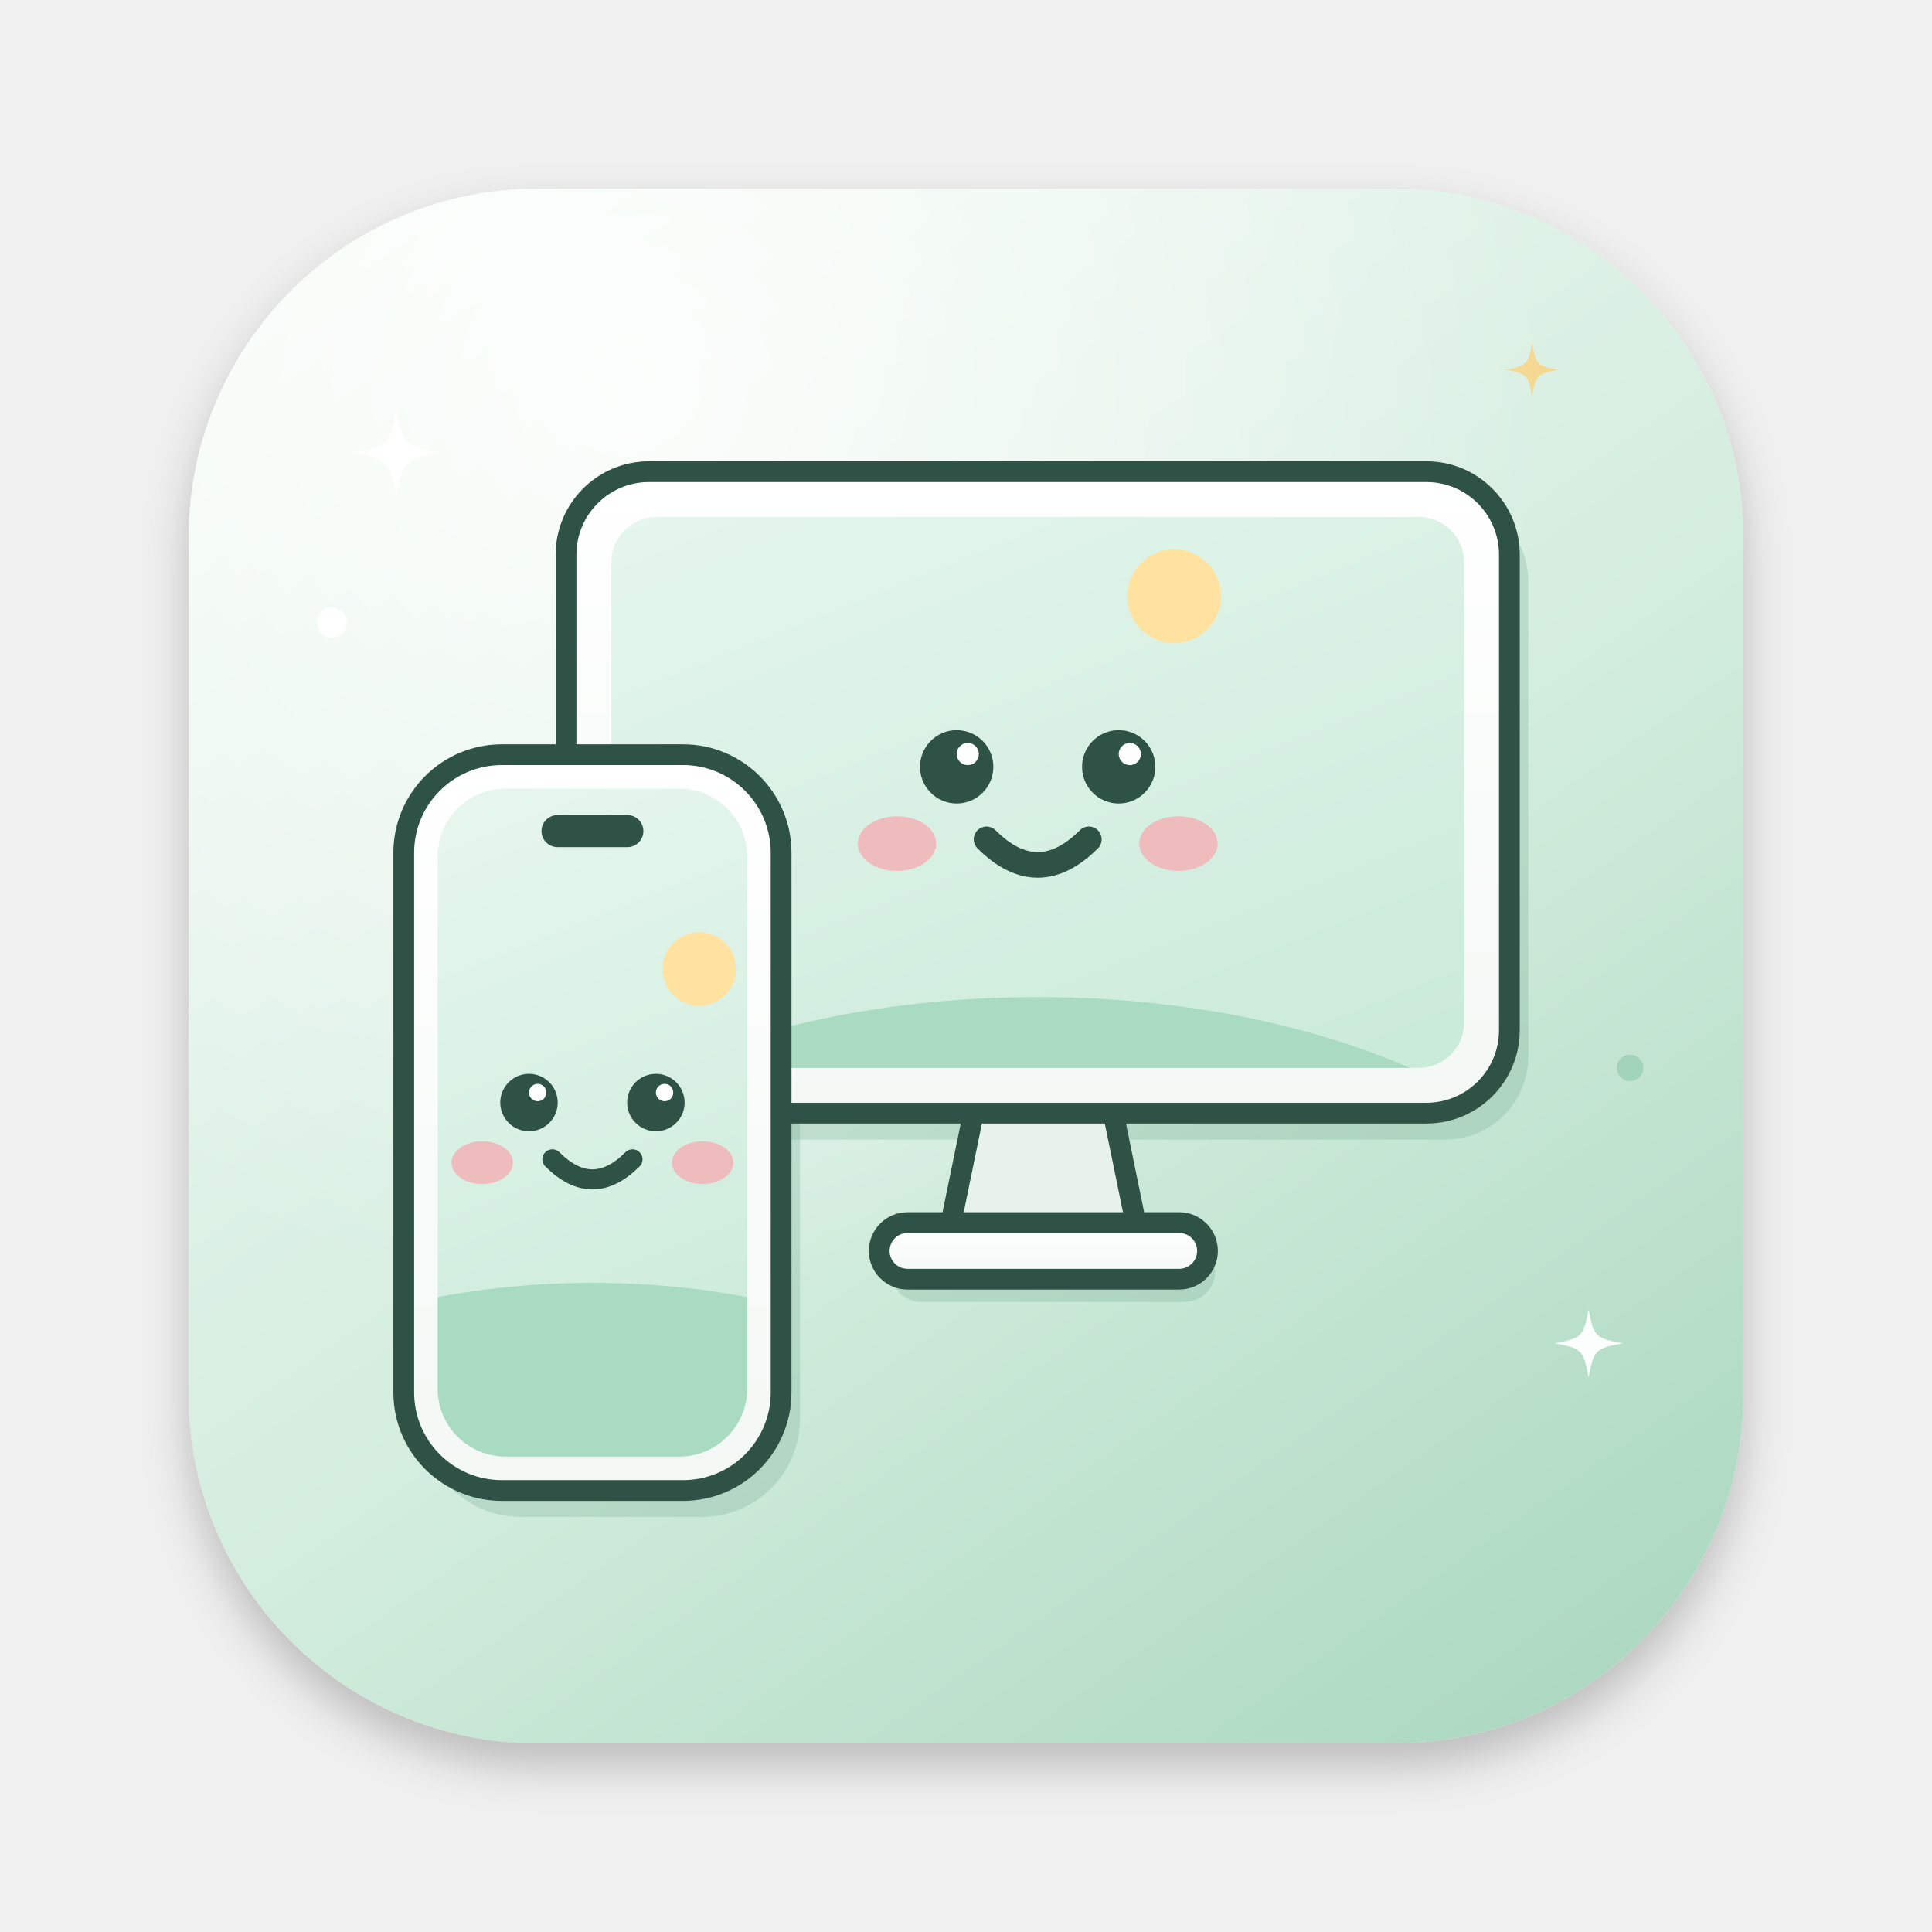
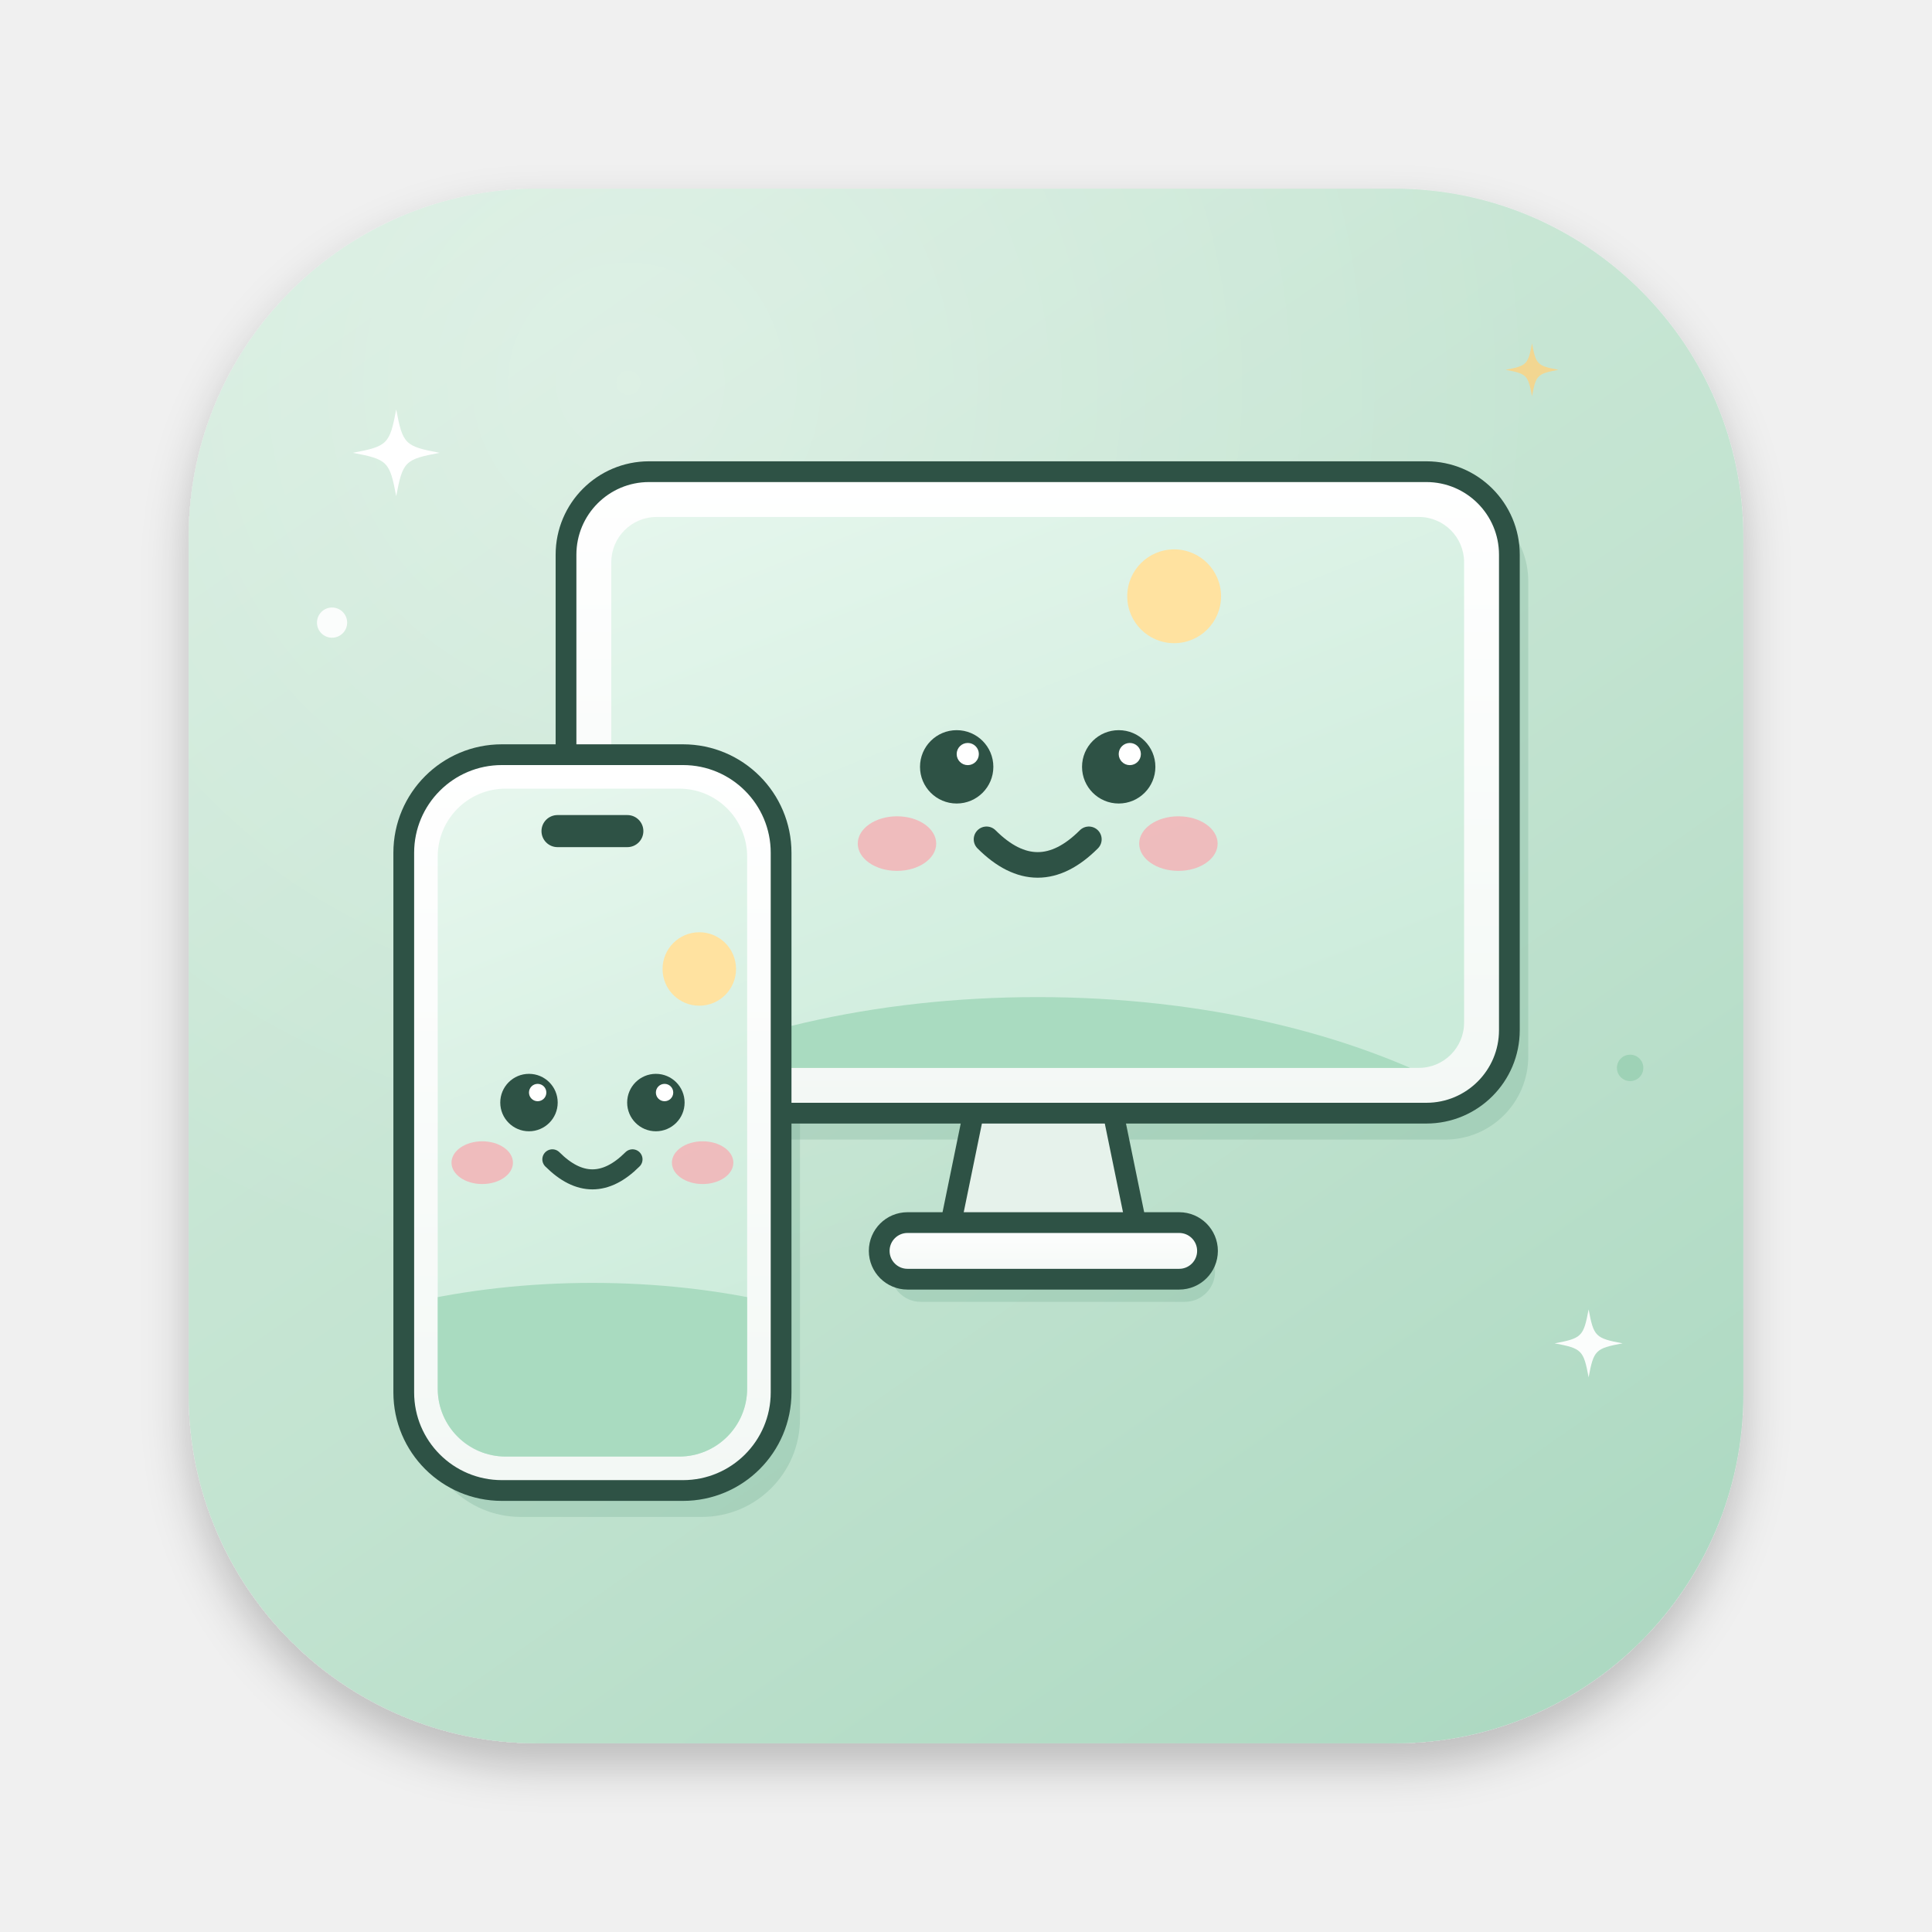
<svg xmlns="http://www.w3.org/2000/svg" width="1024" height="1024" viewBox="0 0 1024 1024">
  <defs>
    <rect id="body" x="100" y="100" width="824" height="824" rx="185" />
    <clipPath id="bodyClip">
      <use href="#body" />
    </clipPath>
    <linearGradient id="bg" x1="0.15" y1="0" x2="0.85" y2="1">
-       <stop offset="0" stop-color="#F3FAF5" />
-       <stop offset="0.55" stop-color="#D3EDDE" />
+       <stop offset="0" stop-color="#D2EBDC" />
+       <stop offset="0.55" stop-color="#C2E3D0" />
      <stop offset="1" stop-color="#ADD9C2" />
    </linearGradient>
    <radialGradient id="glow" cx="0.28" cy="0.12" r="0.6">
-       <stop offset="0" stop-color="#FFFFFF" stop-opacity="0.8" />
+       <stop offset="0" stop-color="#FFFFFF" stop-opacity="0.3" />
      <stop offset="1" stop-color="#FFFFFF" stop-opacity="0" />
    </radialGradient>
    <linearGradient id="scr" x1="0" y1="0" x2="0.4" y2="1">
      <stop offset="0" stop-color="#EAF8F0" />
      <stop offset="1" stop-color="#CBEBDA" />
    </linearGradient>
    <linearGradient id="frame" x1="0" y1="0" x2="0" y2="1">
      <stop offset="0" stop-color="#FFFFFF" />
      <stop offset="1" stop-color="#F3F8F5" />
    </linearGradient>
    <filter id="iconShadow" x="-20%" y="-20%" width="140%" height="140%">
      <feGaussianBlur in="SourceAlpha" stdDeviation="12" />
      <feOffset dy="12" />
      <feComponentTransfer>
        <feFuncA type="linear" slope="0.22" />
      </feComponentTransfer>
      <feMerge>
        <feMergeNode />
        <feMergeNode in="SourceGraphic" />
      </feMerge>
    </filter>
  </defs>
  <g filter="url(#iconShadow)">
    <use href="#body" fill="url(#bg)" />
  </g>
  <g clip-path="url(#bodyClip)">
    <use href="#body" fill="url(#glow)" />
    <path transform="translate(210,240) scale(2.3)" d="M0,-10 C1.5,-2 2,-1.5 10,0 C2,1.5 1.5,2 0,10 C-1.5,2 -2,1.5 -10,0 C-2,-1.5 -1.5,-2 0,-10 Z" fill="#FFFFFF" fill-opacity="1" />
    <path transform="translate(842,712) scale(1.8)" d="M0,-10 C1.5,-2 2,-1.5 10,0 C2,1.5 1.5,2 0,10 C-1.5,2 -2,1.5 -10,0 C-2,-1.5 -1.5,-2 0,-10 Z" fill="#FFFFFF" fill-opacity="0.95" />
    <path transform="translate(812,196) scale(1.4)" d="M0,-10 C1.5,-2 2,-1.5 10,0 C2,1.5 1.5,2 0,10 C-1.5,2 -2,1.5 -10,0 C-2,-1.5 -1.5,-2 0,-10 Z" fill="#F7D58A" fill-opacity="0.9" />
    <circle cx="176" cy="330" r="8" fill="#FFFFFF" fill-opacity="0.9" />
    <circle cx="864" cy="566" r="7" fill="#8CC9A9" fill-opacity="0.6" />
    <g fill="#5E9E80" fill-opacity="0.22">
      <rect x="310" y="264" width="500" height="340" rx="44" />
      <rect x="472" y="658" width="172" height="32" rx="16" />
      <rect x="224" y="414" width="200" height="390" rx="52" />
    </g>
    <path d="M518,580 L588,580 L604,658 L502,658 Z" fill="#E6F2EB" stroke="#2E5245" stroke-width="11" stroke-linejoin="round" />
    <rect x="466" y="648" width="174" height="30" rx="15" fill="url(#frame)" stroke="#2E5245" stroke-width="11" />
    <rect x="300" y="250" width="500" height="340" rx="44" fill="url(#frame)" stroke="#2E5245" stroke-width="11" />
    <clipPath id="screenClip">
      <rect x="324" y="274" width="452" height="292" rx="24" />
    </clipPath>
    <g clip-path="url(#screenClip)">
      <svg x="324" y="274" width="452" height="292" viewBox="0 0 100 100" preserveAspectRatio="xMidYMid slice">
        <rect width="100" height="100" fill="url(#scr)" />
        <ellipse cx="50" cy="112" rx="70" ry="38" fill="#A9DBC0" />
        <circle cx="66" cy="27" r="5.5" fill="#FFE2A0" />
        <circle cx="40.5" cy="47" r="4.3" fill="#2E5245" />
        <circle cx="59.5" cy="47" r="4.3" fill="#2E5245" />
        <circle cx="41.8" cy="45.5" r="1.3" fill="#FFFFFF" />
        <circle cx="60.8" cy="45.5" r="1.3" fill="#FFFFFF" />
        <ellipse cx="33.5" cy="56" rx="4.6" ry="3.2" fill="#F5AFB4" fill-opacity="0.8" />
        <ellipse cx="66.5" cy="56" rx="4.6" ry="3.2" fill="#F5AFB4" fill-opacity="0.8" />
        <path d="M44,55.5 Q50,61.5 56,55.5" fill="none" stroke="#2E5245" stroke-width="3" stroke-linecap="round" />
      </svg>
    </g>
    <rect x="214" y="400" width="200" height="390" rx="52" fill="url(#frame)" stroke="#2E5245" stroke-width="11" />
    <clipPath id="phoneClip">
      <rect x="232" y="418" width="164" height="354" rx="36" />
    </clipPath>
    <g clip-path="url(#phoneClip)">
      <svg x="232" y="418" width="164" height="354" viewBox="0 0 100 100" preserveAspectRatio="xMidYMid slice">
        <rect width="100" height="100" fill="url(#scr)" />
        <ellipse cx="50" cy="112" rx="70" ry="38" fill="#A9DBC0" />
        <circle cx="66" cy="27" r="5.5" fill="#FFE2A0" />
        <circle cx="40.5" cy="47" r="4.3" fill="#2E5245" />
        <circle cx="59.5" cy="47" r="4.3" fill="#2E5245" />
        <circle cx="41.8" cy="45.5" r="1.3" fill="#FFFFFF" />
        <circle cx="60.8" cy="45.5" r="1.3" fill="#FFFFFF" />
        <ellipse cx="33.5" cy="56" rx="4.6" ry="3.2" fill="#F5AFB4" fill-opacity="0.8" />
        <ellipse cx="66.5" cy="56" rx="4.6" ry="3.2" fill="#F5AFB4" fill-opacity="0.8" />
        <path d="M44,55.5 Q50,61.5 56,55.5" fill="none" stroke="#2E5245" stroke-width="3" stroke-linecap="round" />
      </svg>
    </g>
    <rect x="287" y="432" width="54" height="17" rx="8.5" fill="#2E5245" />
  </g>
</svg>
